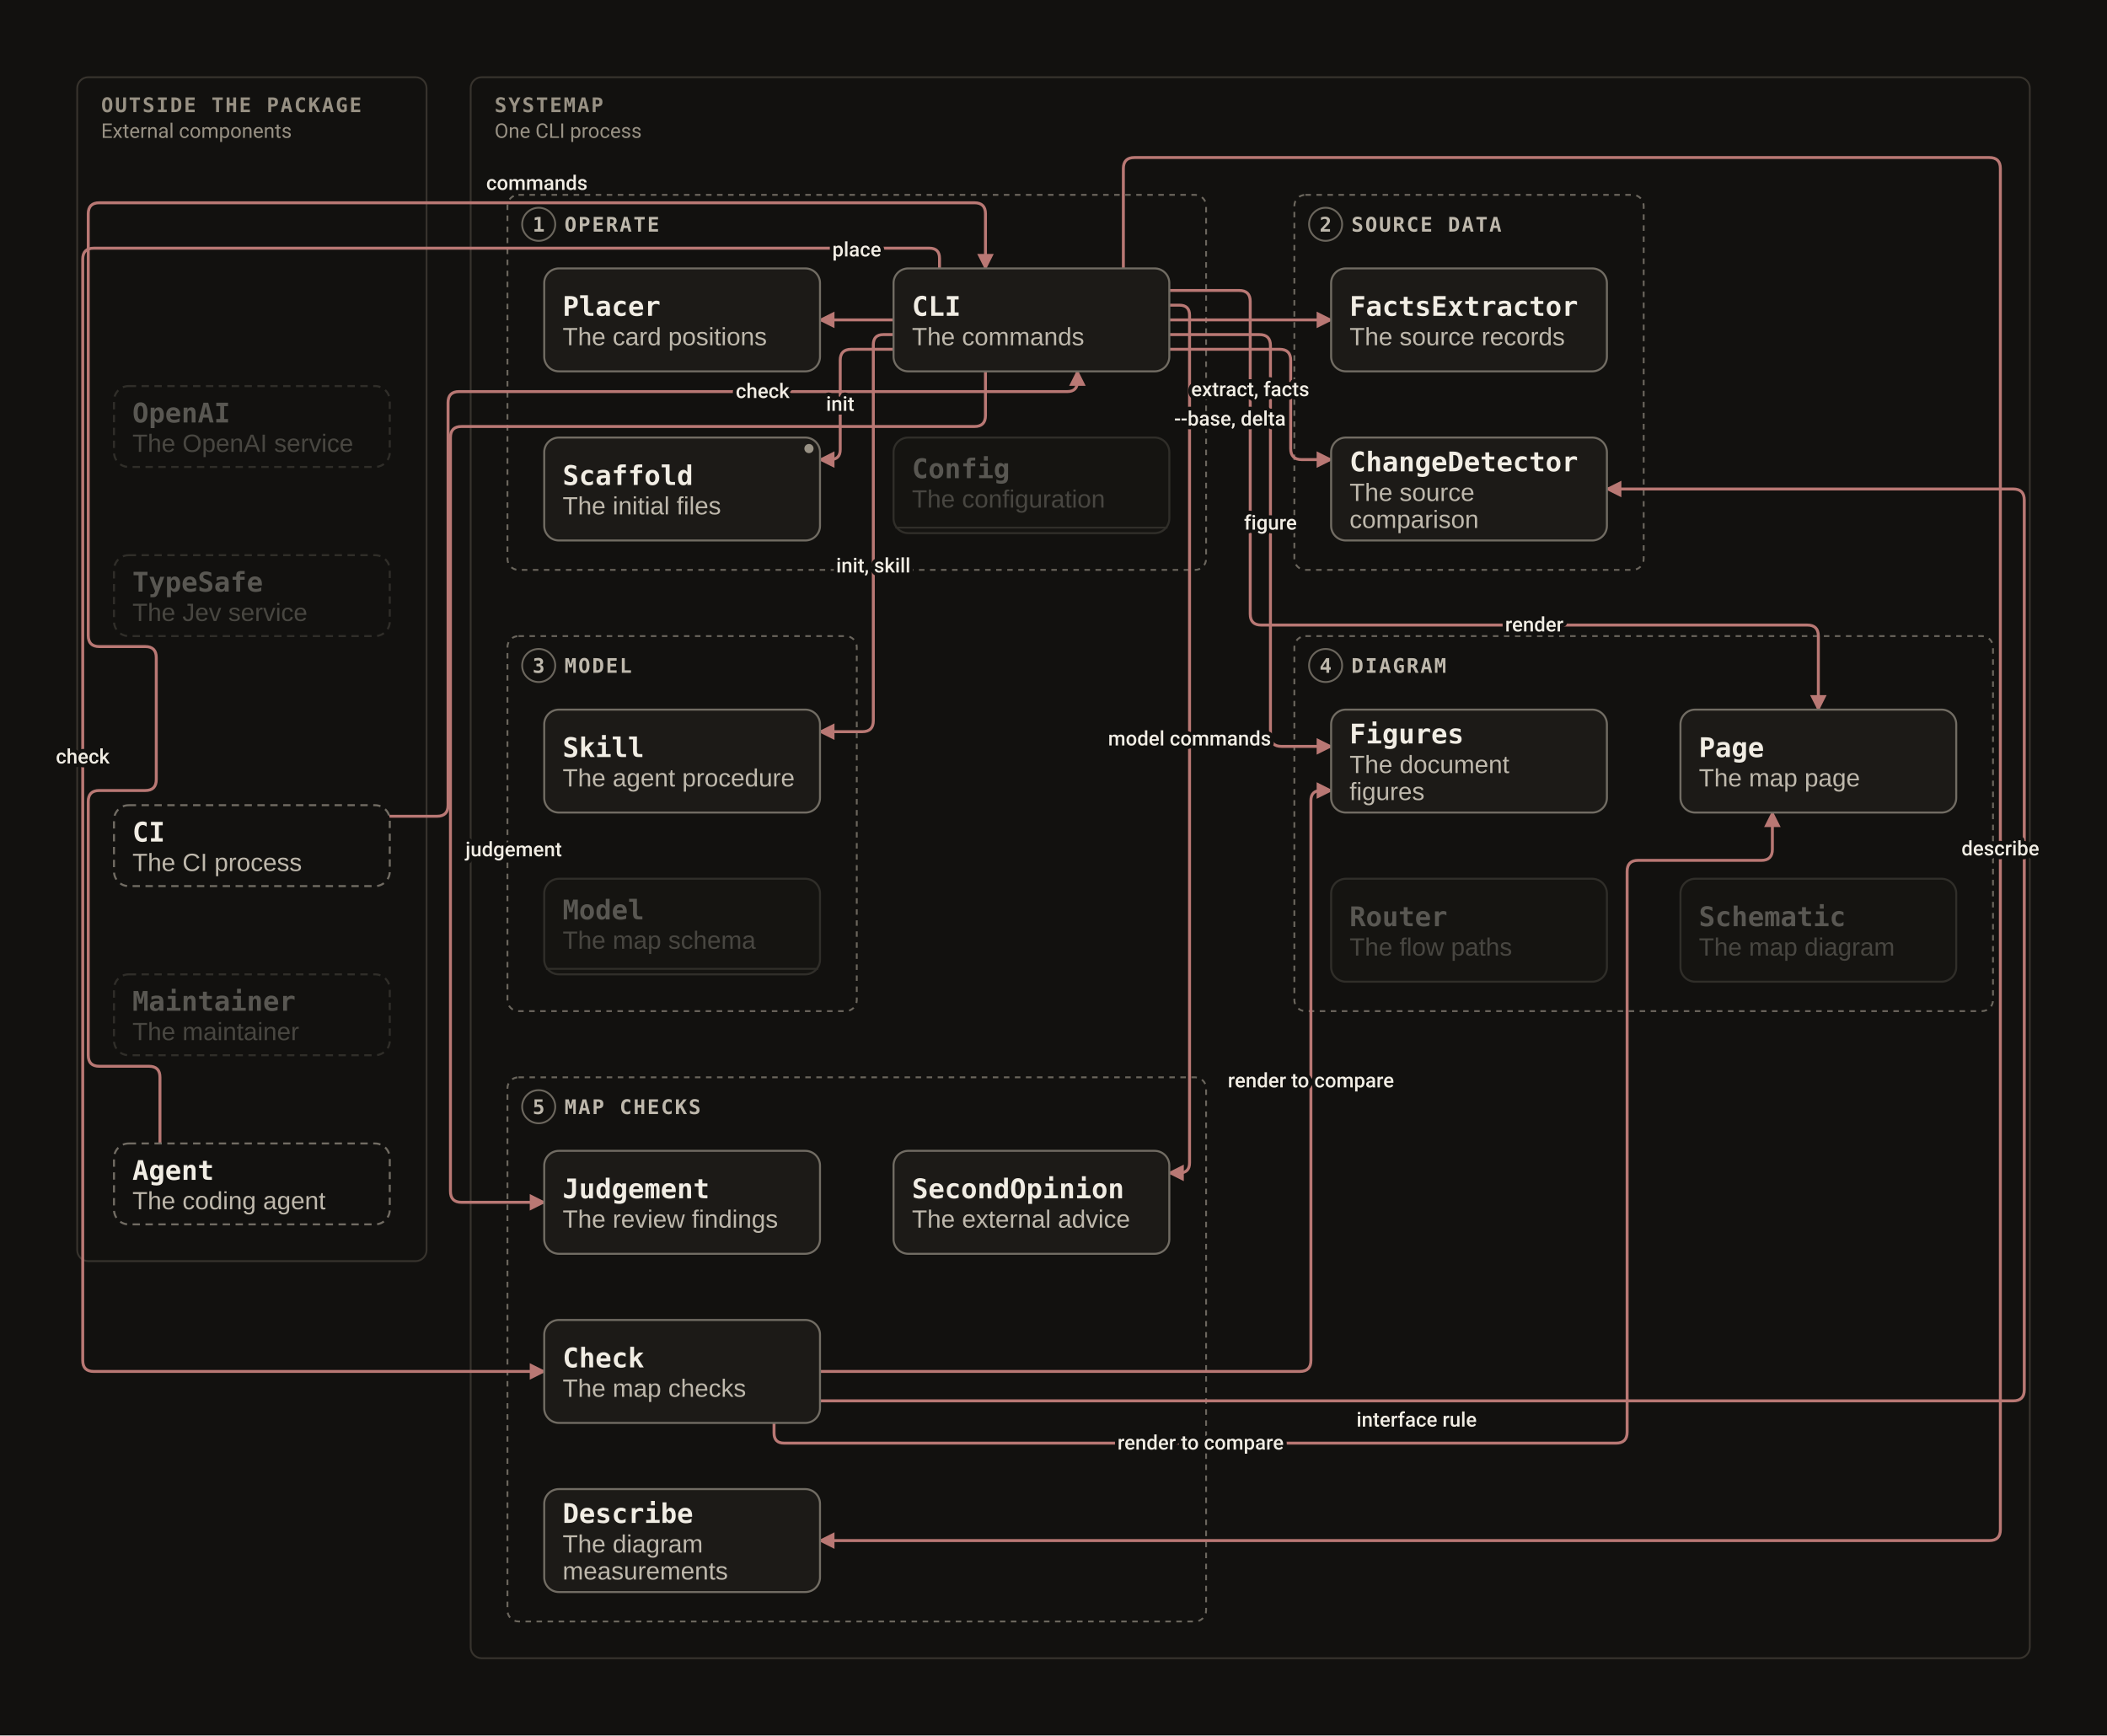
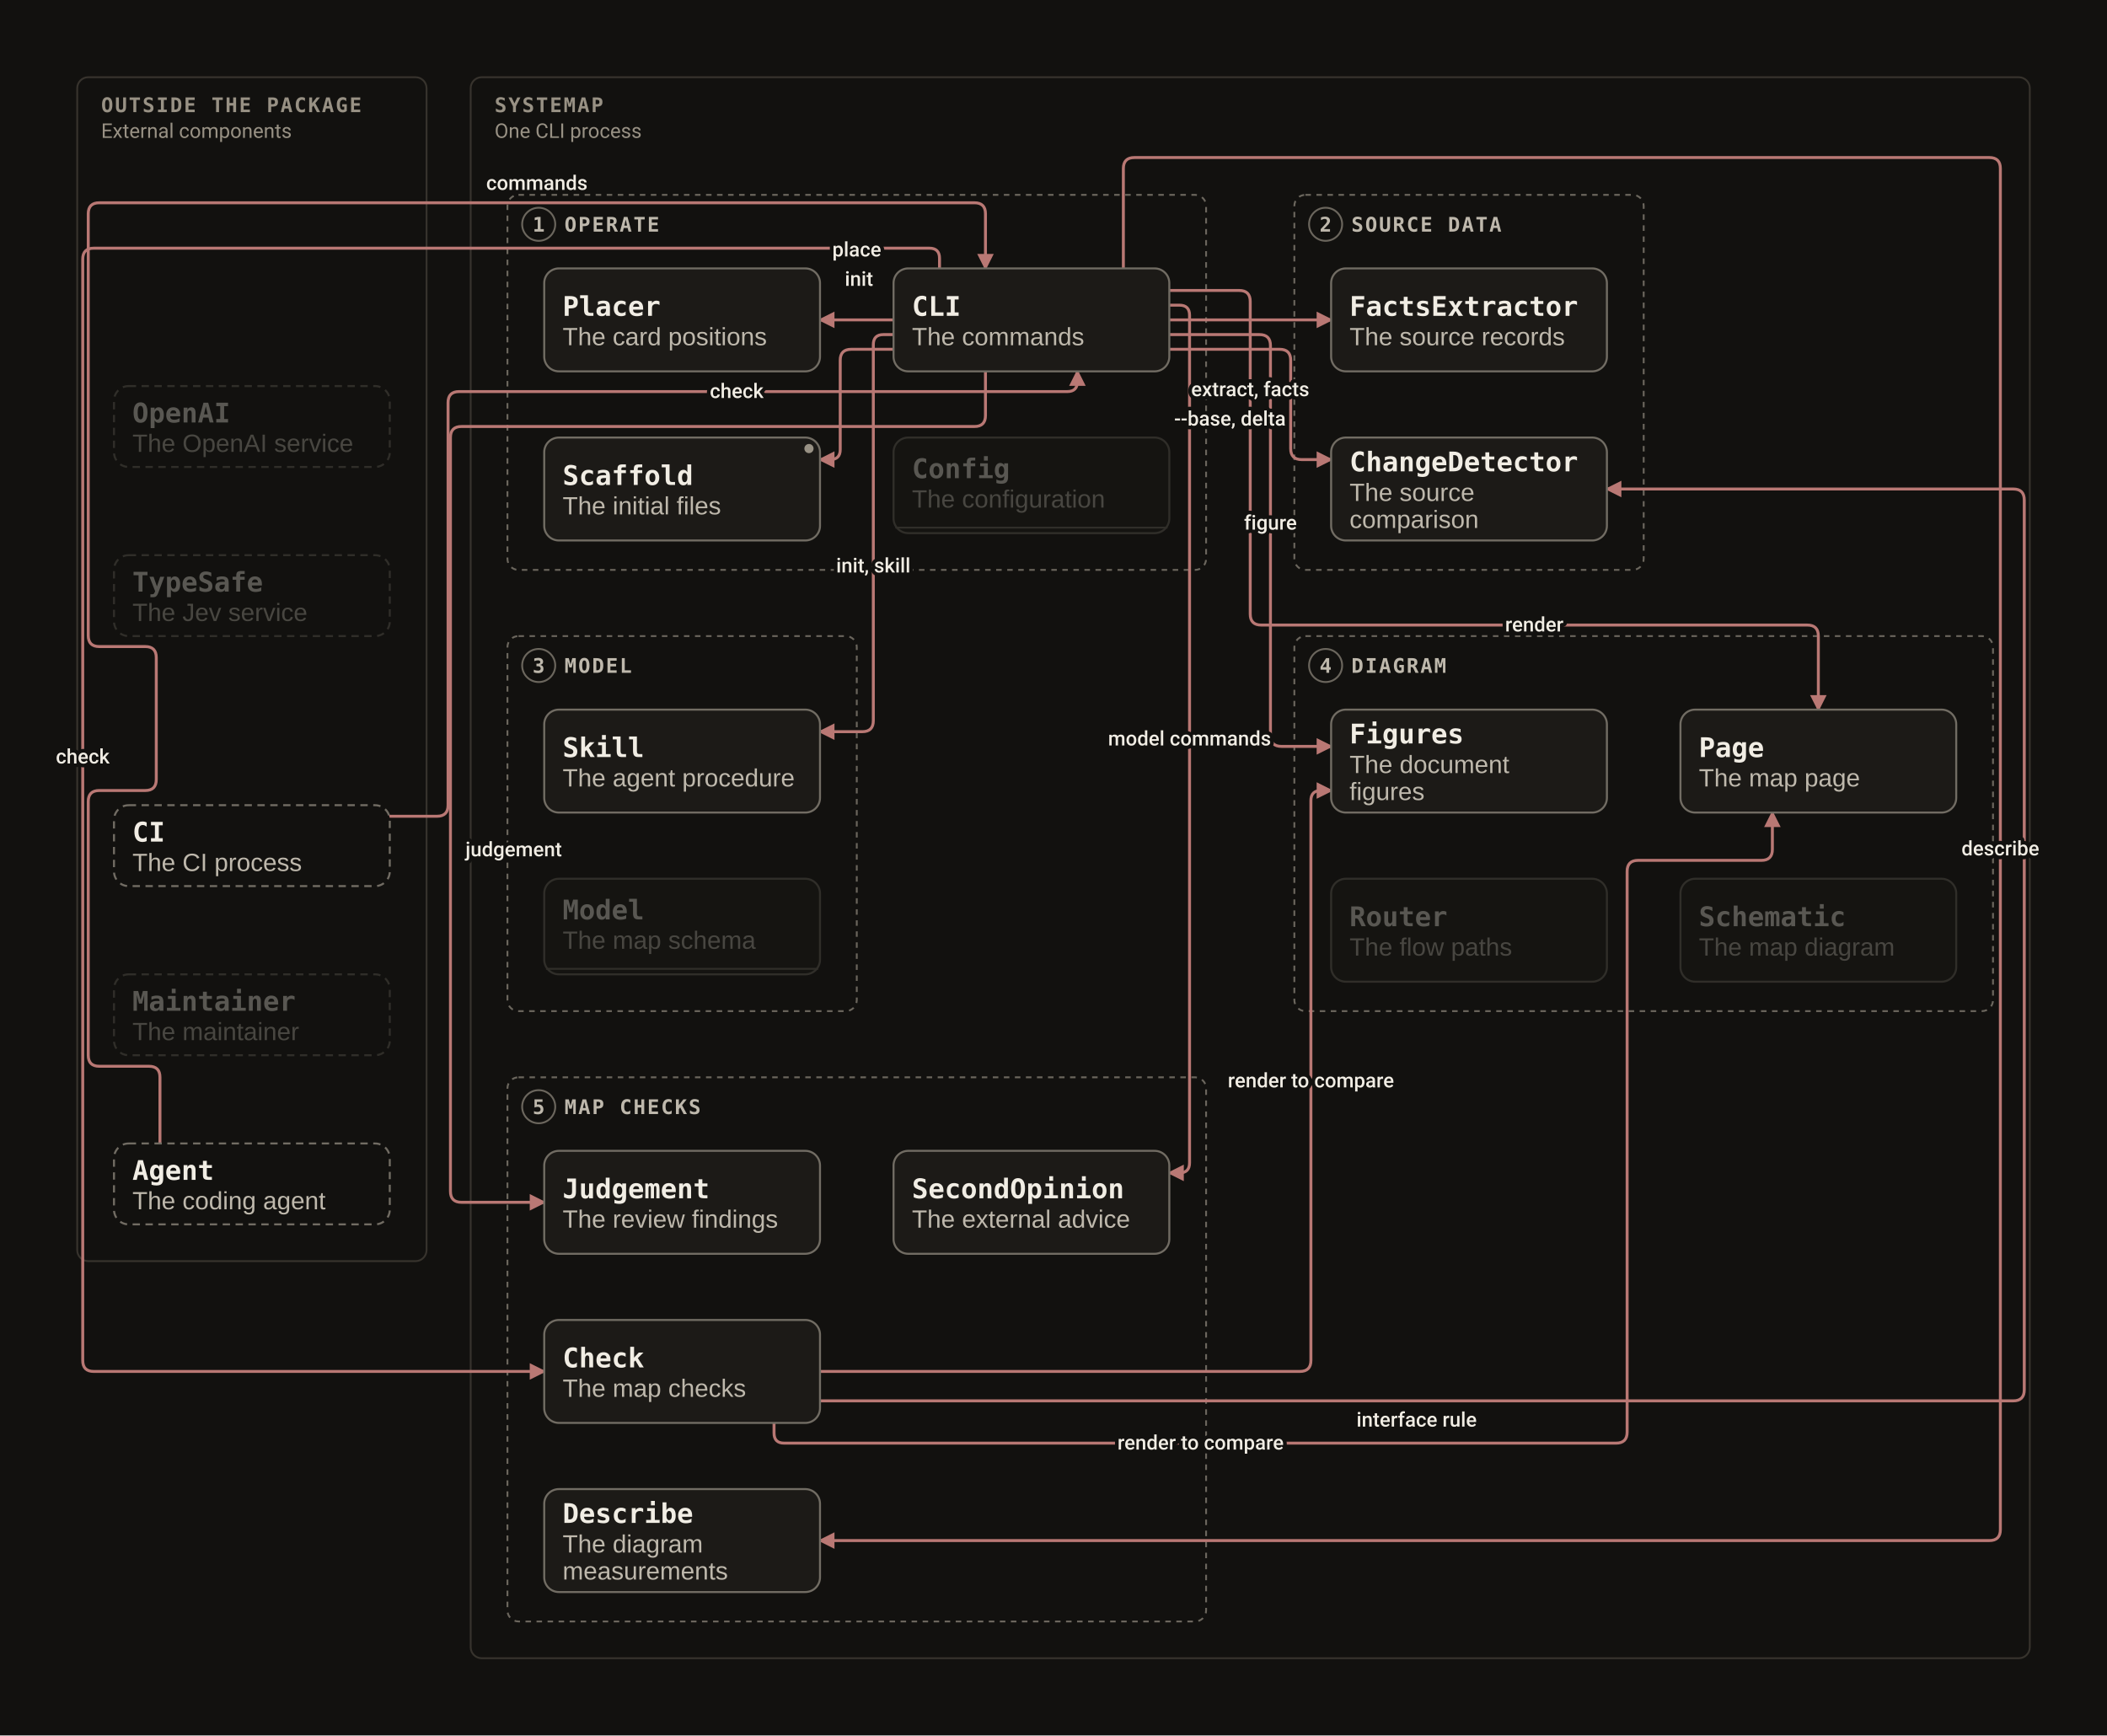
<svg xmlns="http://www.w3.org/2000/svg" id="lessonmap" class="scene" viewBox="-26 -26 1146 944" data-fit="0.75 16 1088.6 860" data-grow="1.236" data-read="0.814" preserveAspectRatio="xMidYMid meet" tabindex="0" role="application" aria-label="Control flow: Which components cause other components to act? All component cards and only the flows of the Control flow layer. Each flow label gives its artifact.">
  <rect x="-26" y="-26" width="1146" height="944" fill="#12110F" />
  <defs>
    <marker id="lessonmap-m-structure" viewBox="0 0 8 8" refX="7" refY="4" markerUnits="userSpaceOnUse" markerWidth="9" markerHeight="9" orient="auto-start-reverse">
      <path d="M0,0 L8,4 L0,8 z" fill="#716C63" />
    </marker>
    <marker id="lessonmap-m-system" viewBox="0 0 8 8" refX="7" refY="4" markerUnits="userSpaceOnUse" markerWidth="9" markerHeight="9" orient="auto-start-reverse">
      <path d="M0,0 L8,4 L0,8 z" fill="#716C63" />
    </marker>
    <marker id="lessonmap-m-data" viewBox="0 0 8 8" refX="7" refY="4" markerUnits="userSpaceOnUse" markerWidth="9" markerHeight="9" orient="auto-start-reverse">
      <path d="M0,0 L8,4 L0,8 z" fill="#2CB59A" />
    </marker>
    <marker id="lessonmap-m-control" viewBox="0 0 8 8" refX="7" refY="4" markerUnits="userSpaceOnUse" markerWidth="9" markerHeight="9" orient="auto-start-reverse">
      <path d="M0,0 L8,4 L0,8 z" fill="#B97874" />
    </marker>
    <marker id="lessonmap-m-judge" viewBox="0 0 8 8" refX="7" refY="4" markerUnits="userSpaceOnUse" markerWidth="9" markerHeight="9" orient="auto-start-reverse">
      <path d="M0,0 L8,4 L0,8 z" fill="#8A8B22" />
    </marker>
    <marker id="lessonmap-m-change" viewBox="0 0 8 8" refX="7" refY="4" markerUnits="userSpaceOnUse" markerWidth="9" markerHeight="9" orient="auto-start-reverse">
      <path d="M0,0 L8,4 L0,8 z" fill="#D4675B" />
    </marker>
    <marker id="lessonmap-m-reach" viewBox="0 0 8 8" refX="7" refY="4" markerUnits="userSpaceOnUse" markerWidth="9" markerHeight="9" orient="auto-start-reverse">
      <path d="M0,0 L8,4 L0,8 z" fill="#D4675B" />
    </marker>
  </defs>
  <style>#lessonmap .node{cursor:pointer;outline:none;transition:opacity .16s ease-out}#lessonmap .node [data-layer="job"] text{font-family:Arial,"Liberation Sans",Arimo,sans-serif;font-kerning:none;font-variant-ligatures:none}#lessonmap[data-live] .node.subject .node__box{stroke:var(--subject,#716C63)}#lessonmap[data-live] .node.subject rect.node__mark{stroke:var(--subject,#716C63)}#lessonmap[data-live] .node.subject path.node__mark{fill:var(--subject,#716C63)}#lessonmap .node.dim,#lessonmap .node.quiet{opacity:.32}#lessonmap .node__ring,#lessonmap .node__selection{display:none}#lessonmap .node__hl,#lessonmap .node__halo{display:none;pointer-events:none}#lessonmap .node__hl{fill:#1C1A17}#lessonmap .node__halo{fill:none;stroke:#F1EDE4;stroke-width:1.5;vector-effect:non-scaling-stroke}#lessonmap .node__box{transition:stroke .16s ease-out,stroke-width .16s ease-out}#lessonmap .node:not(.sel):not(.acts):hover .node__box{stroke-width:1.8}#lessonmap[data-live] .node:not(.sel):not(.acts):not(.endpoint):not(.subject):hover .node__box{stroke:#989184}#lessonmap .node.endpoint .node__box{stroke:#FCB442;stroke-width:2}#lessonmap .node.meas .node__box{stroke:#BEB8AC;stroke-width:2}#lessonmap .node.sel .node__box,#lessonmap .node.acts .node__box{stroke:#FCB442;stroke-width:3}#lessonmap .node.sel .node__hl,#lessonmap .node.acts .node__hl{display:inline}#lessonmap .node.peekend .node__halo{display:inline}#lessonmap .node:focus-visible .node__halo{display:inline;stroke-width:2}#lessonmap .flow,#lessonmap .flowtrace,#lessonmap .flowhl{vector-effect:non-scaling-stroke}#lessonmap .flow{stroke-width:1.6;stroke-opacity:1}#lessonmap .flow{cursor:pointer;pointer-events:stroke;outline:none;transition:opacity .12s ease-out,stroke-width .12s ease-out,visibility 0s}#lessonmap .flow.off:not(.peek),#lessonmap .flowlbl.off:not(.peek){opacity:0;visibility:hidden;pointer-events:none;transition:opacity .16s ease-out,visibility 0s linear .16s}#lessonmap .flow.peek{stroke-opacity:1;stroke-width:2.6}#lessonmap .flow.hot{stroke-opacity:1;stroke-width:2.6}#lessonmap.peeking .flow:not(.peek),#lessonmap.peeking .flowlbl:not(.peek){opacity:.35}#lessonmap .flowhl{fill:none;stroke:#FCB44200;stroke-width:12;stroke-linecap:round;stroke-linejoin:round;pointer-events:none}#lessonmap .flowdot{fill:#FCB442;stroke:#FCB4422E;stroke-width:10;paint-order:stroke;pointer-events:none}#lessonmap .flowtrace{stroke-width:2.6;pointer-events:none}#lessonmap .flowlbl{cursor:pointer;outline:none;transition:opacity .16s ease-out,visibility 0s}#lessonmap .flowlbl text{pointer-events:none;fill:#F1EDE4;stroke:#12110F}#lessonmap .flowlbl__chip{fill:#12110F;pointer-events:none}#lessonmap .flowlbl.hot text{fill:#FCB442;font-weight:600}#lessonmap .flowlbl.peek .flowlbl__chip{stroke:#37332D;stroke-width:1}#lessonmap .flowlbl.cueing{opacity:0}#lessonmap .flowlbl:focus-visible .flowlbl__hit{stroke:#F1EDE4;stroke-width:1.5}#lessonmap{width:100%;height:auto;display:block;overflow:hidden;touch-action:none;cursor:grab}#lessonmap.panning{cursor:grabbing}#lessonmap .zone__h{cursor:zoom-in;-webkit-user-select:none;user-select:none}@media print{#lessonmap .view{transform:none!important}}:root[data-reduce-motion=true] #lessonmap *{transition:none!important;animation:none!important}@media (prefers-reduced-motion:reduce){:root:not([data-reduce-motion]) #lessonmap *{transition:none!important;animation:none!important}}</style>
  <g class="view">
    <rect x="16" y="16" width="190" height="644" rx="6" fill="none" stroke="#37332D" stroke-width="1" vector-effect="non-scaling-stroke" />
    <g class="box__h" data-at="16 16 190">
      <text x="29.0" y="35.0" class="t0">OUTSIDE THE PACKAGE</text>
      <text x="29.0" y="49.0" class="t1">External components</text>
    </g>
    <rect x="230" y="16" width="848" height="860" rx="6" fill="none" stroke="#37332D" stroke-width="1" vector-effect="non-scaling-stroke" />
    <g class="box__h" data-at="230 16 848">
      <text x="243.0" y="35.0" class="t0">SYSTEMAP</text>
      <text x="243.0" y="49.0" class="t1">One CLI process</text>
    </g>
    <g data-layer="zones">
      <rect x="250" y="80" width="380" height="204" rx="6" fill="none" stroke="#6B665D" stroke-width="1" stroke-dasharray="3 3" vector-effect="non-scaling-stroke" />
      <g class="zone__h" data-zone="operate" data-at="250 96 380">
        <circle cx="267" cy="96" r="9" fill="#12110F" stroke="#6B665D" stroke-width="1" vector-effect="non-scaling-stroke" />
        <text x="267.0" y="100.0" class="t2">1</text>
        <text x="281.0" y="100.0" class="t3">OPERATE</text>
      </g>
      <rect x="678" y="80" width="190" height="204" rx="6" fill="none" stroke="#6B665D" stroke-width="1" stroke-dasharray="3 3" vector-effect="non-scaling-stroke" />
      <g class="zone__h" data-zone="gather" data-at="678 96 190">
        <circle cx="695" cy="96" r="9" fill="#12110F" stroke="#6B665D" stroke-width="1" vector-effect="non-scaling-stroke" />
        <text x="695.0" y="100.0" class="t2">2</text>
        <text x="709.0" y="100.0" class="t3">SOURCE DATA</text>
      </g>
      <rect x="250" y="320" width="190" height="204" rx="6" fill="none" stroke="#6B665D" stroke-width="1" stroke-dasharray="3 3" vector-effect="non-scaling-stroke" />
      <g class="zone__h" data-zone="mean" data-at="250 336 190">
        <circle cx="267" cy="336" r="9" fill="#12110F" stroke="#6B665D" stroke-width="1" vector-effect="non-scaling-stroke" />
        <text x="267.0" y="340.0" class="t2">3</text>
        <text x="281.0" y="340.0" class="t3">MODEL</text>
      </g>
      <rect x="678" y="320" width="380" height="204" rx="6" fill="none" stroke="#6B665D" stroke-width="1" stroke-dasharray="3 3" vector-effect="non-scaling-stroke" />
      <g class="zone__h" data-zone="draw" data-at="678 336 380">
        <circle cx="695" cy="336" r="9" fill="#12110F" stroke="#6B665D" stroke-width="1" vector-effect="non-scaling-stroke" />
        <text x="695.0" y="340.0" class="t2">4</text>
        <text x="709.0" y="340.0" class="t3">DIAGRAM</text>
      </g>
      <rect x="250" y="560" width="380" height="296" rx="6" fill="none" stroke="#6B665D" stroke-width="1" stroke-dasharray="3 3" vector-effect="non-scaling-stroke" />
      <g class="zone__h" data-zone="keep" data-at="250 576 380">
        <circle cx="267" cy="576" r="9" fill="#12110F" stroke="#6B665D" stroke-width="1" vector-effect="non-scaling-stroke" />
        <text x="267.0" y="580.0" class="t2">5</text>
        <text x="281.0" y="580.0" class="t3">MAP CHECKS</text>
      </g>
    </g>
    <g data-layer="flow">
      <path id="lessonmap-f0" class="flow control" data-edge="0" data-from="Agent" data-to="CLI" data-art="commands" data-kind="control" data-layer="control" data-evidence="external" role="button" tabindex="0" aria-pressed="false" aria-label="Examine commands: Agent to CLI, control, external" d="M 61.0 596.0 L 61.0 560.0 Q 61.0 554.0 55.0 554.0 L 28.0 554.0 Q 22.0 554.0 22.0 548.0 L 22.0 410.0 Q 22.0 404.0 28.0 404.0 L 53.0 404.0 Q 59.0 404.0 59.0 398.0 L 59.0 331.7 Q 59.0 325.7 53.0 325.7 L 28.0 325.7 Q 22.0 325.7 22.0 319.7 L 22.0 90.3 Q 22.0 84.3 28.0 84.3 L 504.0 84.3 Q 510.0 84.3 510.0 90.3 L 510.0 120.0" fill="none" stroke="#B97874" vector-effect="non-scaling-stroke" stroke-width="1.6" stroke-linecap="round" marker-end="url(#lessonmap-m-control)" />
      <path id="lessonmap-f1" class="flow control" data-edge="1" data-from="CI" data-to="CLI" data-art="check" data-kind="control" data-layer="control" data-evidence="external" role="button" tabindex="0" aria-pressed="false" aria-label="Examine check: CI to CLI, control, external" d="M 186.0 418.0 L 211.7 418.0 Q 217.7 418.0 217.7 412.0 L 217.7 193.0 Q 217.7 187.0 223.7 187.0 L 554.5 187.0 Q 560.0 187.0 560.0 181.5 L 560.0 176.0" fill="none" stroke="#B97874" vector-effect="non-scaling-stroke" stroke-width="1.6" stroke-linecap="round" marker-end="url(#lessonmap-m-control)" />
      <path id="lessonmap-f2" class="flow control" data-edge="2" data-from="CLI" data-to="Scaffold" data-art="init" data-kind="control" data-layer="control" data-evidence="observed" role="button" tabindex="0" aria-pressed="false" aria-label="Examine init: CLI to Scaffold, control, current source review" d="M 460.0 164.0 L 437.0 164.0 Q 431.0 164.0 431.0 170.0 L 431.0 218.5 Q 431.0 224.0 425.5 224.0 L 420.0 224.0" fill="none" stroke="#B97874" vector-effect="non-scaling-stroke" stroke-width="1.6" stroke-linecap="round" marker-end="url(#lessonmap-m-control)" />
      <path id="lessonmap-f3" class="flow control" data-edge="3" data-from="CLI" data-to="Placer" data-art="place" data-kind="control" data-layer="control" data-evidence="observed" role="button" tabindex="0" aria-pressed="false" aria-label="Examine place: CLI to Placer, control, current source review" d="M 460.0 148.0 L 420.0 148.0" fill="none" stroke="#B97874" vector-effect="non-scaling-stroke" stroke-width="1.6" stroke-linecap="round" marker-end="url(#lessonmap-m-control)" />
      <path id="lessonmap-f4" class="flow control" data-edge="4" data-from="CLI" data-to="Skill" data-art="init, skill" data-kind="control" data-layer="control" data-evidence="observed" role="button" tabindex="0" aria-pressed="false" aria-label="Examine init, skill: CLI to Skill, control, current source review" d="M 460.0 156.0 L 454.5 156.0 Q 449.0 156.0 449.0 161.5 L 449.0 366.0 Q 449.0 372.0 443.0 372.0 L 420.0 372.0" fill="none" stroke="#B97874" vector-effect="non-scaling-stroke" stroke-width="1.6" stroke-linecap="round" marker-end="url(#lessonmap-m-control)" />
      <path id="lessonmap-f5" class="flow control" data-edge="5" data-from="CLI" data-to="FactsExtractor" data-art="extract, facts" data-kind="control" data-layer="control" data-evidence="observed" role="button" tabindex="0" aria-pressed="false" aria-label="Examine extract, facts: CLI to FactsExtractor, control, current source review" d="M 610.0 148.0 L 698.0 148.0" fill="none" stroke="#B97874" vector-effect="non-scaling-stroke" stroke-width="1.6" stroke-linecap="round" marker-end="url(#lessonmap-m-control)" />
      <path id="lessonmap-f6" class="flow control" data-edge="6" data-from="CLI" data-to="Check" data-art="check" data-kind="control" data-layer="control" data-evidence="observed" role="button" tabindex="0" aria-pressed="false" aria-label="Examine check: CLI to Check, control, current source review" d="M 485.0 120.0 L 485.0 114.5 Q 485.0 109.0 479.5 109.0 L 25.0 109.0 Q 19.0 109.0 19.0 115.0 L 19.0 714.0 Q 19.0 720.0 25.0 720.0 L 270.0 720.0" fill="none" stroke="#B97874" vector-effect="non-scaling-stroke" stroke-width="1.6" stroke-linecap="round" marker-end="url(#lessonmap-m-control)" />
      <path id="lessonmap-f7" class="flow control" data-edge="7" data-from="CLI" data-to="ChangeDetector" data-art="--base, delta" data-kind="control" data-layer="control" data-evidence="observed" role="button" tabindex="0" aria-pressed="false" aria-label="Examine --base, delta: CLI to ChangeDetector, control, current source review" d="M 610.0 164.0 L 670.0 164.0 Q 676.0 164.0 676.0 170.0 L 676.0 218.0 Q 676.0 224.0 682.0 224.0 L 698.0 224.0" fill="none" stroke="#B97874" vector-effect="non-scaling-stroke" stroke-width="1.6" stroke-linecap="round" marker-end="url(#lessonmap-m-control)" />
      <path id="lessonmap-f8" class="flow control" data-edge="8" data-from="CLI" data-to="Page" data-art="render" data-kind="control" data-layer="control" data-evidence="observed" role="button" tabindex="0" aria-pressed="false" aria-label="Examine render: CLI to Page, control, current source review" d="M 610.0 132.0 L 648.0 132.0 Q 654.0 132.0 654.0 138.0 L 654.0 308.0 Q 654.0 314.0 660.0 314.0 L 957.0 314.0 Q 963.0 314.0 963.0 320.0 L 963.0 360.0" fill="none" stroke="#B97874" vector-effect="non-scaling-stroke" stroke-width="1.6" stroke-linecap="round" marker-end="url(#lessonmap-m-control)" />
      <path id="lessonmap-f9" class="flow control" data-edge="9" data-from="CLI" data-to="Figures" data-art="figure" data-kind="control" data-layer="control" data-evidence="observed" role="button" tabindex="0" aria-pressed="false" aria-label="Examine figure: CLI to Figures, control, current source review" d="M 610.0 156.0 L 659.0 156.0 Q 665.0 156.0 665.0 162.0 L 665.0 374.0 Q 665.0 380.0 671.0 380.0 L 698.0 380.0" fill="none" stroke="#B97874" vector-effect="non-scaling-stroke" stroke-width="1.6" stroke-linecap="round" marker-end="url(#lessonmap-m-control)" />
      <path id="lessonmap-f10" class="flow control" data-edge="10" data-from="CLI" data-to="Judgement" data-art="judgement" data-kind="control" data-layer="control" data-evidence="observed" role="button" tabindex="0" aria-pressed="false" aria-label="Examine judgement: CLI to Judgement, control, current source review" d="M 510.0 176.0 L 510.0 200.0 Q 510.0 206.0 504.0 206.0 L 225.0 206.0 Q 219.0 206.0 219.0 212.0 L 219.0 622.0 Q 219.0 628.0 225.0 628.0 L 270.0 628.0" fill="none" stroke="#B97874" vector-effect="non-scaling-stroke" stroke-width="1.6" stroke-linecap="round" marker-end="url(#lessonmap-m-control)" />
      <path id="lessonmap-f11" class="flow control" data-edge="11" data-from="CLI" data-to="Describe" data-art="describe" data-kind="control" data-layer="control" data-evidence="observed" role="button" tabindex="0" aria-pressed="false" aria-label="Examine describe: CLI to Describe, control, current source review" d="M 585.0 120.0 L 585.0 65.7 Q 585.0 59.7 591.0 59.7 L 1056.0 59.7 Q 1062.0 59.7 1062.0 65.7 L 1062.0 806.0 Q 1062.0 812.0 1056.0 812.0 L 420.0 812.0" fill="none" stroke="#B97874" vector-effect="non-scaling-stroke" stroke-width="1.6" stroke-linecap="round" marker-end="url(#lessonmap-m-control)" />
      <path id="lessonmap-f12" class="flow control" data-edge="12" data-from="CLI" data-to="SecondOpinion" data-art="model commands" data-kind="control" data-layer="control" data-evidence="observed" role="button" tabindex="0" aria-pressed="false" aria-label="Examine model commands: CLI to SecondOpinion, control, current source review" d="M 610.0 140.0 L 615.5 140.0 Q 621.0 140.0 621.0 145.5 L 621.0 606.5 Q 621.0 612.0 615.5 612.0 L 610.0 612.0" fill="none" stroke="#B97874" vector-effect="non-scaling-stroke" stroke-width="1.6" stroke-linecap="round" marker-end="url(#lessonmap-m-control)" />
      <path id="lessonmap-f13" class="flow control" data-edge="13" data-from="Check" data-to="Page" data-art="render to compare" data-kind="control" data-layer="control" data-evidence="observed" role="button" tabindex="0" aria-pressed="false" aria-label="Examine render to compare: Check to Page, control, current source review" d="M 395.0 748.0 L 395.0 753.5 Q 395.0 759.0 400.5 759.0 L 853.0 759.0 Q 859.0 759.0 859.0 753.0 L 859.0 448.0 Q 859.0 442.0 865.0 442.0 L 932.0 442.0 Q 938.0 442.0 938.0 436.0 L 938.0 416.0" fill="none" stroke="#B97874" vector-effect="non-scaling-stroke" stroke-width="1.6" stroke-linecap="round" marker-end="url(#lessonmap-m-control)" />
      <path id="lessonmap-f14" class="flow control" data-edge="14" data-from="Check" data-to="Figures" data-art="render to compare" data-kind="control" data-layer="control" data-evidence="observed" role="button" tabindex="0" aria-pressed="false" aria-label="Examine render to compare: Check to Figures, control, current source review" d="M 420.0 720.0 L 681.0 720.0 Q 687.0 720.0 687.0 714.0 L 687.0 409.5 Q 687.0 404.0 692.5 404.0 L 698.0 404.0" fill="none" stroke="#B97874" vector-effect="non-scaling-stroke" stroke-width="1.6" stroke-linecap="round" marker-end="url(#lessonmap-m-control)" />
      <path id="lessonmap-f15" class="flow control" data-edge="15" data-from="Check" data-to="ChangeDetector" data-art="interface rule" data-kind="control" data-layer="control" data-evidence="observed" role="button" tabindex="0" aria-pressed="false" aria-label="Examine interface rule: Check to ChangeDetector, control, current source review" d="M 420.0 736.0 L 1069.0 736.0 Q 1075.0 736.0 1075.0 730.0 L 1075.0 246.0 Q 1075.0 240.0 1069.0 240.0 L 848.0 240.0" fill="none" stroke="#B97874" vector-effect="non-scaling-stroke" stroke-width="1.6" stroke-linecap="round" marker-end="url(#lessonmap-m-control)" />
    </g>
    <g class="node built" data-id="Placer" data-kind="component" data-state="built" data-region="operate" role="button" tabindex="0" aria-label="Placer, The card positions, source recorded">
      <rect class="node__box" x="270.0" y="120.0" width="150.0" height="56.0" rx="8.0" fill="#1C1A17" stroke="#716C63" stroke-width="1.1" />
      <rect class="node__ring" x="273.0" y="123.0" width="144.0" height="50.0" rx="7.0" />
      <rect class="node__selection" x="275.0" y="127.0" width="1" height="42.0" fill="#FCB442" />
      <text x="280.0" y="145.8" class="t5">Placer</text>
      <g data-layer="job">
        <text x="280.0" y="161.8" class="t6">The card positions</text>
      </g>
    </g>
    <g class="node built" data-id="CLI" data-kind="component" data-state="built" data-region="operate" role="button" tabindex="0" aria-label="CLI, The commands, source recorded">
      <rect class="node__box" x="460.0" y="120.0" width="150.0" height="56.0" rx="8.0" fill="#1C1A17" stroke="#716C63" stroke-width="1.1" />
      <rect class="node__ring" x="463.0" y="123.0" width="144.0" height="50.0" rx="7.0" />
      <rect class="node__selection" x="465.0" y="127.0" width="1" height="42.0" fill="#FCB442" />
      <text x="470.0" y="145.8" class="t5">CLI</text>
      <g data-layer="job">
        <text x="470.0" y="161.8" class="t6">The commands</text>
      </g>
    </g>
    <g class="node built" data-id="FactsExtractor" data-kind="component" data-state="built" data-region="gather" role="button" tabindex="0" aria-label="FactsExtractor, The source records, source recorded">
      <rect class="node__box" x="698.0" y="120.0" width="150.0" height="56.0" rx="8.0" fill="#1C1A17" stroke="#716C63" stroke-width="1.1" />
      <rect class="node__ring" x="701.0" y="123.0" width="144.0" height="50.0" rx="7.0" />
      <rect class="node__selection" x="703.0" y="127.0" width="1" height="42.0" fill="#FCB442" />
      <text x="708.0" y="145.8" class="t5">FactsExtractor</text>
      <g data-layer="job">
        <text x="708.0" y="161.8" class="t6">The source records</text>
      </g>
    </g>
    <g class="node actor quiet" data-id="OpenAI" data-kind="actor" data-state="built" data-region="outside" role="button" tabindex="0" aria-label="OpenAI, The OpenAI service, outside">
      <rect class="node__box" x="36.0" y="184.0" width="150.0" height="44.0" rx="8.0" fill="#12110F" stroke="#716C63" stroke-width="1.1" stroke-dasharray="4 3" />
      <rect class="node__ring" x="39.0" y="187.0" width="144.0" height="38.0" rx="7.0" />
      <rect class="node__selection" x="41.0" y="191.0" width="1" height="30.0" fill="#FCB442" />
      <text x="46.0" y="203.8" class="t5">OpenAI</text>
      <g data-layer="job">
        <text x="46.0" y="219.8" class="t6">The OpenAI service</text>
      </g>
    </g>
    <g class="node built" data-id="Scaffold" data-kind="component" data-state="built" data-region="operate" role="button" tabindex="0" aria-label="Scaffold, The initial files, source recorded">
      <rect class="node__box" x="270.0" y="212.0" width="150.0" height="56.0" rx="8.0" fill="#1C1A17" stroke="#716C63" stroke-width="1.1" />
      <rect class="node__ring" x="273.0" y="215.0" width="144.0" height="50.0" rx="7.0" />
      <rect class="node__selection" x="275.0" y="219.0" width="1" height="42.0" fill="#FCB442" />
      <text x="280.0" y="237.8" class="t5">Scaffold</text>
      <g class="node__note" aria-label="Note: Does not replace files. To change the pinned workflow, write its version in the workflow file.">
        <circle cx="414.0" cy="218.0" r="2.5" fill="#989184" />
      </g>
      <g data-layer="job">
        <text x="280.0" y="253.8" class="t6">The initial files</text>
      </g>
    </g>
    <g class="node built quiet" data-id="Config" data-kind="store" data-state="built" data-region="operate" role="button" tabindex="0" aria-label="Config, The configuration, source recorded">
      <rect class="node__box" x="460.0" y="212.0" width="150.0" height="52.0" rx="8.0" fill="#1C1A17" stroke="#716C63" stroke-width="1.1" />
      <rect class="node__ring" x="463.0" y="215.0" width="144.0" height="46.0" rx="7.0" />
      <rect class="node__selection" x="465.0" y="219.0" width="1" height="38.0" fill="#FCB442" />
      <text x="470.0" y="234.1" class="t5">Config</text>
      <line class="node__base" x1="461.0" y1="261.0" x2="609.0" y2="261.0" stroke="#716C63" stroke-width="1" />
      <g data-layer="job">
        <text x="470.0" y="250.1" class="t6">The configuration</text>
      </g>
    </g>
    <g class="node built" data-id="ChangeDetector" data-kind="component" data-state="built" data-region="gather" role="button" tabindex="0" aria-label="ChangeDetector, The source comparison, source recorded">
      <rect class="node__box" x="698.0" y="212.0" width="150.0" height="56.0" rx="8.0" fill="#1C1A17" stroke="#716C63" stroke-width="1.1" />
      <rect class="node__ring" x="701.0" y="215.0" width="144.0" height="50.0" rx="7.0" />
      <rect class="node__selection" x="703.0" y="219.0" width="1" height="42.0" fill="#FCB442" />
      <text x="708.0" y="230.4" class="t5">ChangeDetector</text>
      <g data-layer="job">
        <text x="708.0" y="246.5" class="t6">The source</text>
        <text x="708.0" y="261.2" class="t6">comparison</text>
      </g>
    </g>
    <g class="node actor quiet" data-id="TypeSafe" data-kind="actor" data-state="built" data-region="outside" role="button" tabindex="0" aria-label="TypeSafe, The Jev service, outside">
      <rect class="node__box" x="36.0" y="276.0" width="150.0" height="44.0" rx="8.0" fill="#12110F" stroke="#716C63" stroke-width="1.1" stroke-dasharray="4 3" />
      <rect class="node__ring" x="39.0" y="279.0" width="144.0" height="38.0" rx="7.0" />
      <rect class="node__selection" x="41.0" y="283.0" width="1" height="30.0" fill="#FCB442" />
      <text x="46.0" y="295.8" class="t5">TypeSafe</text>
      <g data-layer="job">
        <text x="46.0" y="311.8" class="t6">The Jev service</text>
      </g>
    </g>
    <g class="node built" data-id="Skill" data-kind="component" data-state="built" data-region="mean" role="button" tabindex="0" aria-label="Skill, The agent procedure, source recorded">
      <rect class="node__box" x="270.0" y="360.0" width="150.0" height="56.0" rx="8.0" fill="#1C1A17" stroke="#716C63" stroke-width="1.1" />
      <rect class="node__ring" x="273.0" y="363.0" width="144.0" height="50.0" rx="7.0" />
      <rect class="node__selection" x="275.0" y="367.0" width="1" height="42.0" fill="#FCB442" />
      <text x="280.0" y="385.8" class="t5">Skill</text>
      <g data-layer="job">
        <text x="280.0" y="401.8" class="t6">The agent procedure</text>
      </g>
    </g>
    <g class="node built" data-id="Figures" data-kind="component" data-state="built" data-region="draw" role="button" tabindex="0" aria-label="Figures, The document figures, source recorded">
      <rect class="node__box" x="698.0" y="360.0" width="150.0" height="56.0" rx="8.0" fill="#1C1A17" stroke="#716C63" stroke-width="1.1" />
      <rect class="node__ring" x="701.0" y="363.0" width="144.0" height="50.0" rx="7.0" />
      <rect class="node__selection" x="703.0" y="367.0" width="1" height="42.0" fill="#FCB442" />
      <text x="708.0" y="378.4" class="t5">Figures</text>
      <g data-layer="job">
        <text x="708.0" y="394.5" class="t6">The document</text>
        <text x="708.0" y="409.2" class="t6">figures</text>
      </g>
    </g>
    <g class="node built" data-id="Page" data-kind="component" data-state="built" data-region="draw" role="button" tabindex="0" aria-label="Page, The map page, source recorded">
      <rect class="node__box" x="888.0" y="360.0" width="150.0" height="56.0" rx="8.0" fill="#1C1A17" stroke="#716C63" stroke-width="1.1" />
      <rect class="node__ring" x="891.0" y="363.0" width="144.0" height="50.0" rx="7.0" />
      <rect class="node__selection" x="893.0" y="367.0" width="1" height="42.0" fill="#FCB442" />
      <text x="898.0" y="385.8" class="t5">Page</text>
      <g data-layer="job">
        <text x="898.0" y="401.8" class="t6">The map page</text>
      </g>
    </g>
    <g class="node actor" data-id="CI" data-kind="actor" data-state="built" data-region="outside" role="button" tabindex="0" aria-label="CI, The CI process, outside">
      <rect class="node__box" x="36.0" y="412.0" width="150.0" height="44.0" rx="8.0" fill="#12110F" stroke="#716C63" stroke-width="1.1" stroke-dasharray="4 3" />
      <rect class="node__ring" x="39.0" y="415.0" width="144.0" height="38.0" rx="7.0" />
      <rect class="node__selection" x="41.0" y="419.0" width="1" height="30.0" fill="#FCB442" />
      <text x="46.0" y="431.8" class="t5">CI</text>
      <g data-layer="job">
        <text x="46.0" y="447.8" class="t6">The CI process</text>
      </g>
    </g>
    <g class="node built quiet" data-id="Model" data-kind="store" data-state="built" data-region="mean" role="button" tabindex="0" aria-label="Model, The map schema, source recorded">
      <rect class="node__box" x="270.0" y="452.0" width="150.0" height="52.0" rx="8.0" fill="#1C1A17" stroke="#716C63" stroke-width="1.1" />
      <rect class="node__ring" x="273.0" y="455.0" width="144.0" height="46.0" rx="7.0" />
      <rect class="node__selection" x="275.0" y="459.0" width="1" height="38.0" fill="#FCB442" />
      <text x="280.0" y="474.1" class="t5">Model</text>
      <line class="node__base" x1="271.0" y1="501.0" x2="419.0" y2="501.0" stroke="#716C63" stroke-width="1" />
      <g data-layer="job">
        <text x="280.0" y="490.1" class="t6">The map schema</text>
      </g>
    </g>
    <g class="node built quiet" data-id="Router" data-kind="component" data-state="built" data-region="draw" role="button" tabindex="0" aria-label="Router, The flow paths, source recorded">
      <rect class="node__box" x="698.0" y="452.0" width="150.0" height="56.0" rx="8.0" fill="#1C1A17" stroke="#716C63" stroke-width="1.1" />
      <rect class="node__ring" x="701.0" y="455.0" width="144.0" height="50.0" rx="7.0" />
      <rect class="node__selection" x="703.0" y="459.0" width="1" height="42.0" fill="#FCB442" />
      <text x="708.0" y="477.8" class="t5">Router</text>
      <g data-layer="job">
        <text x="708.0" y="493.8" class="t6">The flow paths</text>
      </g>
    </g>
    <g class="node built quiet" data-id="Schematic" data-kind="component" data-state="built" data-region="draw" role="button" tabindex="0" aria-label="Schematic, The map diagram, source recorded">
      <rect class="node__box" x="888.0" y="452.0" width="150.0" height="56.0" rx="8.0" fill="#1C1A17" stroke="#716C63" stroke-width="1.1" />
      <rect class="node__ring" x="891.0" y="455.0" width="144.0" height="50.0" rx="7.0" />
      <rect class="node__selection" x="893.0" y="459.0" width="1" height="42.0" fill="#FCB442" />
      <text x="898.0" y="477.8" class="t5">Schematic</text>
      <g data-layer="job">
        <text x="898.0" y="493.8" class="t6">The map diagram</text>
      </g>
    </g>
    <g class="node actor quiet" data-id="Maintainer" data-kind="actor" data-state="built" data-region="outside" role="button" tabindex="0" aria-label="Maintainer, The maintainer, outside">
      <rect class="node__box" x="36.0" y="504.0" width="150.0" height="44.0" rx="8.0" fill="#12110F" stroke="#716C63" stroke-width="1.1" stroke-dasharray="4 3" />
      <rect class="node__ring" x="39.0" y="507.0" width="144.0" height="38.0" rx="7.0" />
      <rect class="node__selection" x="41.0" y="511.0" width="1" height="30.0" fill="#FCB442" />
      <text x="46.0" y="523.8" class="t5">Maintainer</text>
      <g data-layer="job">
        <text x="46.0" y="539.8" class="t6">The maintainer</text>
      </g>
    </g>
    <g class="node actor" data-id="Agent" data-kind="actor" data-state="built" data-region="outside" role="button" tabindex="0" aria-label="Agent, The coding agent, outside">
      <rect class="node__box" x="36.0" y="596.0" width="150.0" height="44.0" rx="8.0" fill="#12110F" stroke="#716C63" stroke-width="1.1" stroke-dasharray="4 3" />
      <rect class="node__ring" x="39.0" y="599.0" width="144.0" height="38.0" rx="7.0" />
      <rect class="node__selection" x="41.0" y="603.0" width="1" height="30.0" fill="#FCB442" />
      <text x="46.0" y="615.8" class="t5">Agent</text>
      <g data-layer="job">
        <text x="46.0" y="631.8" class="t6">The coding agent</text>
      </g>
    </g>
    <g class="node built" data-id="Judgement" data-kind="component" data-state="built" data-region="keep" role="button" tabindex="0" aria-label="Judgement, The review findings, source recorded">
      <rect class="node__box" x="270.0" y="600.0" width="150.0" height="56.0" rx="8.0" fill="#1C1A17" stroke="#716C63" stroke-width="1.1" />
      <rect class="node__ring" x="273.0" y="603.0" width="144.0" height="50.0" rx="7.0" />
      <rect class="node__selection" x="275.0" y="607.0" width="1" height="42.0" fill="#FCB442" />
      <text x="280.0" y="625.8" class="t5">Judgement</text>
      <g data-layer="job">
        <text x="280.0" y="641.8" class="t6">The review findings</text>
      </g>
    </g>
    <g class="node built" data-id="SecondOpinion" data-kind="component" data-state="built" data-region="keep" role="button" tabindex="0" aria-label="SecondOpinion, The external advice, source recorded">
      <rect class="node__box" x="460.0" y="600.0" width="150.0" height="56.0" rx="8.0" fill="#1C1A17" stroke="#716C63" stroke-width="1.1" />
      <rect class="node__ring" x="463.0" y="603.0" width="144.0" height="50.0" rx="7.0" />
      <rect class="node__selection" x="465.0" y="607.0" width="1" height="42.0" fill="#FCB442" />
      <text x="470.0" y="625.8" class="t5">SecondOpinion</text>
      <g data-layer="job">
        <text x="470.0" y="641.8" class="t6">The external advice</text>
      </g>
    </g>
    <g class="node built" data-id="Check" data-kind="component" data-state="built" data-region="keep" role="button" tabindex="0" aria-label="Check, The map checks, source recorded">
      <rect class="node__box" x="270.0" y="692.0" width="150.0" height="56.0" rx="8.0" fill="#1C1A17" stroke="#716C63" stroke-width="1.1" />
      <rect class="node__ring" x="273.0" y="695.0" width="144.0" height="50.0" rx="7.0" />
      <rect class="node__selection" x="275.0" y="699.0" width="1" height="42.0" fill="#FCB442" />
      <text x="280.0" y="717.8" class="t5">Check</text>
      <g data-layer="job">
        <text x="280.0" y="733.8" class="t6">The map checks</text>
      </g>
    </g>
    <g class="node built" data-id="Describe" data-kind="component" data-state="built" data-region="keep" role="button" tabindex="0" aria-label="Describe, The diagram measurements, source recorded">
      <rect class="node__box" x="270.0" y="784.0" width="150.0" height="56.0" rx="8.0" fill="#1C1A17" stroke="#716C63" stroke-width="1.1" />
      <rect class="node__ring" x="273.0" y="787.0" width="144.0" height="50.0" rx="7.0" />
      <rect class="node__selection" x="275.0" y="791.0" width="1" height="42.0" fill="#FCB442" />
      <text x="280.0" y="802.4" class="t5">Describe</text>
      <g data-layer="job">
        <text x="280.0" y="818.5" class="t6">The diagram</text>
        <text x="280.0" y="833.2" class="t6">measurements</text>
      </g>
    </g>
    <g data-layer="flow">
      <g class="flowlbl control" data-edge="0" data-from="Agent" data-to="CLI" data-layer="control" role="button" tabindex="-1" aria-pressed="false" aria-label="Examine commands: Agent to CLI, control, external">
        <rect class="flowlbl__hit" x="238.6" y="61.333" width="54.8" height="25.0" rx="3" fill="transparent" />
        <text x="266.0" y="77.3" class="t4">commands</text>
      </g>
      <g class="flowlbl control" data-edge="1" data-from="CI" data-to="CLI" data-layer="control" role="button" tabindex="-1" aria-pressed="false" aria-label="Examine check: CI to CLI, control, external">
-         <rect class="flowlbl__hit" x="370.583" y="174.5" width="36.5" height="25.0" rx="3" fill="transparent" />
-         <text x="388.8" y="190.5" class="t4">check</text>
+         <rect class="flowlbl__hit" x="356.492" y="174.5" width="36.5" height="25.0" rx="3" fill="transparent" />
+         <text x="374.7" y="190.5" class="t4">check</text>
      </g>
      <g class="flowlbl control" data-edge="2" data-from="CLI" data-to="Scaffold" data-layer="control" role="button" tabindex="-1" aria-pressed="false" aria-label="Examine init: CLI to Scaffold, control, current source review">
-         <rect class="flowlbl__hit" x="415.8" y="181.5" width="30.4" height="25.0" rx="3" fill="transparent" />
-         <text x="431.0" y="197.5" class="t4">init</text>
+         <rect class="flowlbl__hit" x="426.05" y="113.5" width="30.4" height="25.0" rx="3" fill="transparent" />
+         <text x="441.2" y="129.5" class="t4">init</text>
      </g>
      <g class="flowlbl control" data-edge="3" data-from="CLI" data-to="Placer" data-layer="control" role="button" tabindex="-1" aria-pressed="false" aria-label="Examine place: CLI to Placer, control, current source review">
        <rect class="flowlbl__hit" x="421.75" y="97.5" width="36.5" height="25.0" rx="3" fill="transparent" />
        <text x="440.0" y="113.5" class="t4">place</text>
      </g>
      <g class="flowlbl control" data-edge="4" data-from="CLI" data-to="Skill" data-layer="control" role="button" tabindex="-1" aria-pressed="false" aria-label="Examine init, skill: CLI to Skill, control, current source review">
        <rect class="flowlbl__hit" x="412.45" y="269.4" width="73.1" height="25.0" rx="3" fill="transparent" />
        <text x="449.0" y="285.4" class="t4">init, skill</text>
      </g>
      <g class="flowlbl control" data-edge="5" data-from="CLI" data-to="FactsExtractor" data-layer="control" role="button" tabindex="-1" aria-pressed="false" aria-label="Examine extract, facts: CLI to FactsExtractor, control, current source review">
        <rect class="flowlbl__hit" x="608.3" y="173.5" width="91.4" height="25.0" rx="3" fill="transparent" />
        <text x="654.0" y="189.5" class="t4">extract, facts</text>
      </g>
      <g class="flowlbl control" data-edge="6" data-from="CLI" data-to="Check" data-layer="control" role="button" tabindex="-1" aria-pressed="false" aria-label="Examine check: CLI to Check, control, current source review">
        <rect class="flowlbl__hit" x="0.75" y="373.3" width="36.5" height="25.0" rx="3" fill="transparent" />
        <text x="19.0" y="389.3" class="t4">check</text>
      </g>
      <g class="flowlbl control" data-edge="7" data-from="CLI" data-to="ChangeDetector" data-layer="control" role="button" tabindex="-1" aria-pressed="false" aria-label="Examine --base, delta: CLI to ChangeDetector, control, current source review">
        <rect class="flowlbl__hit" x="600.35" y="189.5" width="85.3" height="25.0" rx="3" fill="transparent" />
        <text x="643.0" y="205.5" class="t4">--base, delta</text>
      </g>
      <g class="flowlbl control" data-edge="8" data-from="CLI" data-to="Page" data-layer="control" role="button" tabindex="-1" aria-pressed="false" aria-label="Examine render: CLI to Page, control, current source review">
        <rect class="flowlbl__hit" x="787.2" y="301.5" width="42.6" height="25.0" rx="3" fill="transparent" />
        <text x="808.5" y="317.5" class="t4">render</text>
      </g>
      <g class="flowlbl control" data-edge="9" data-from="CLI" data-to="Figures" data-layer="control" role="button" tabindex="-1" aria-pressed="false" aria-label="Examine figure: CLI to Figures, control, current source review">
        <rect class="flowlbl__hit" x="643.7" y="246.15" width="42.6" height="25.0" rx="3" fill="transparent" />
        <text x="665.0" y="262.1" class="t4">figure</text>
      </g>
      <g class="flowlbl control" data-edge="10" data-from="CLI" data-to="Judgement" data-layer="control" role="button" tabindex="-1" aria-pressed="false" aria-label="Examine judgement: CLI to Judgement, control, current source review">
        <rect class="flowlbl__hit" x="223.0" y="423.75" width="60.9" height="25.0" rx="3" fill="transparent" />
        <text x="253.4" y="439.8" class="t4">judgement</text>
      </g>
      <g class="flowlbl control" data-edge="11" data-from="CLI" data-to="Describe" data-layer="control" role="button" tabindex="-1" aria-pressed="false" aria-label="Examine describe: CLI to Describe, control, current source review">
        <rect class="flowlbl__hit" x="1034.6" y="423.333" width="54.8" height="25.0" rx="3" fill="transparent" />
        <text x="1062.0" y="439.3" class="t4">describe</text>
      </g>
      <g class="flowlbl control" data-edge="12" data-from="CLI" data-to="SecondOpinion" data-layer="control" role="button" tabindex="-1" aria-pressed="false" aria-label="Examine model commands: CLI to SecondOpinion, control, current source review">
        <rect class="flowlbl__hit" x="575.3" y="363.5" width="91.4" height="25.0" rx="3" fill="transparent" />
        <text x="621.0" y="379.5" class="t4">model commands</text>
      </g>
      <g class="flowlbl control" data-edge="13" data-from="Check" data-to="Page" data-layer="control" role="button" tabindex="-1" aria-pressed="false" aria-label="Examine render to compare: Check to Page, control, current source review">
        <rect class="flowlbl__hit" x="572.15" y="746.5" width="109.7" height="25.0" rx="3" fill="transparent" />
        <text x="627.0" y="762.5" class="t4">render to compare</text>
      </g>
      <g class="flowlbl control" data-edge="14" data-from="Check" data-to="Figures" data-layer="control" role="button" tabindex="-1" aria-pressed="false" aria-label="Examine render to compare: Check to Figures, control, current source review">
        <rect class="flowlbl__hit" x="632.15" y="549.5" width="109.7" height="25.0" rx="3" fill="transparent" />
        <text x="687.0" y="565.5" class="t4">render to compare</text>
      </g>
      <g class="flowlbl control" data-edge="15" data-from="Check" data-to="ChangeDetector" data-layer="control" role="button" tabindex="-1" aria-pressed="false" aria-label="Examine interface rule: Check to ChangeDetector, control, current source review">
        <rect class="flowlbl__hit" x="698.8" y="734.0" width="91.4" height="25.0" rx="3" fill="transparent" />
        <text x="744.5" y="750.0" class="t4">interface rule</text>
      </g>
    </g>
    <g data-layer="tags" />
  </g>
  <style>#lessonmap .t0{font-family:ui-monospace,"SF Mono",SFMono-Regular,"JetBrains Mono",Menlo,Consolas,monospace;font-size:11.0px;font-weight:600;fill:#989184;text-anchor:start;letter-spacing:.08em}#lessonmap .t1{font-family:"systemap Inter",system-ui,-apple-system,"Segoe UI",Roboto,"Helvetica Neue",Arial,sans-serif;font-size:11.0px;font-weight:400;fill:#989184;text-anchor:start}#lessonmap .t2{font-family:ui-monospace,"SF Mono",SFMono-Regular,"JetBrains Mono",Menlo,Consolas,monospace;font-size:11.0px;font-weight:600;fill:#BEB8AC;text-anchor:middle}#lessonmap .t3{font-family:ui-monospace,"SF Mono",SFMono-Regular,"JetBrains Mono",Menlo,Consolas,monospace;font-size:11.0px;font-weight:600;fill:#BEB8AC;text-anchor:start;letter-spacing:.08em}#lessonmap .t4{font-family:"systemap Inter",system-ui,-apple-system,"Segoe UI",Roboto,"Helvetica Neue",Arial,sans-serif;font-size:11.0px;font-weight:500;fill:#F1EDE4;text-anchor:middle;paint-order:stroke;stroke:#12110F;stroke-width:4;stroke-linejoin:round}#lessonmap .t5{font-family:ui-monospace,"SF Mono",SFMono-Regular,"JetBrains Mono",Menlo,Consolas,monospace;font-size:14.75px;font-weight:600;fill:#F1EDE4;text-anchor:start}#lessonmap .t6{font-family:"systemap Inter",system-ui,-apple-system,"Segoe UI",Roboto,"Helvetica Neue",Arial,sans-serif;font-size:13.6px;font-weight:400;fill:#BEB8AC;text-anchor:start}</style>
</svg>
